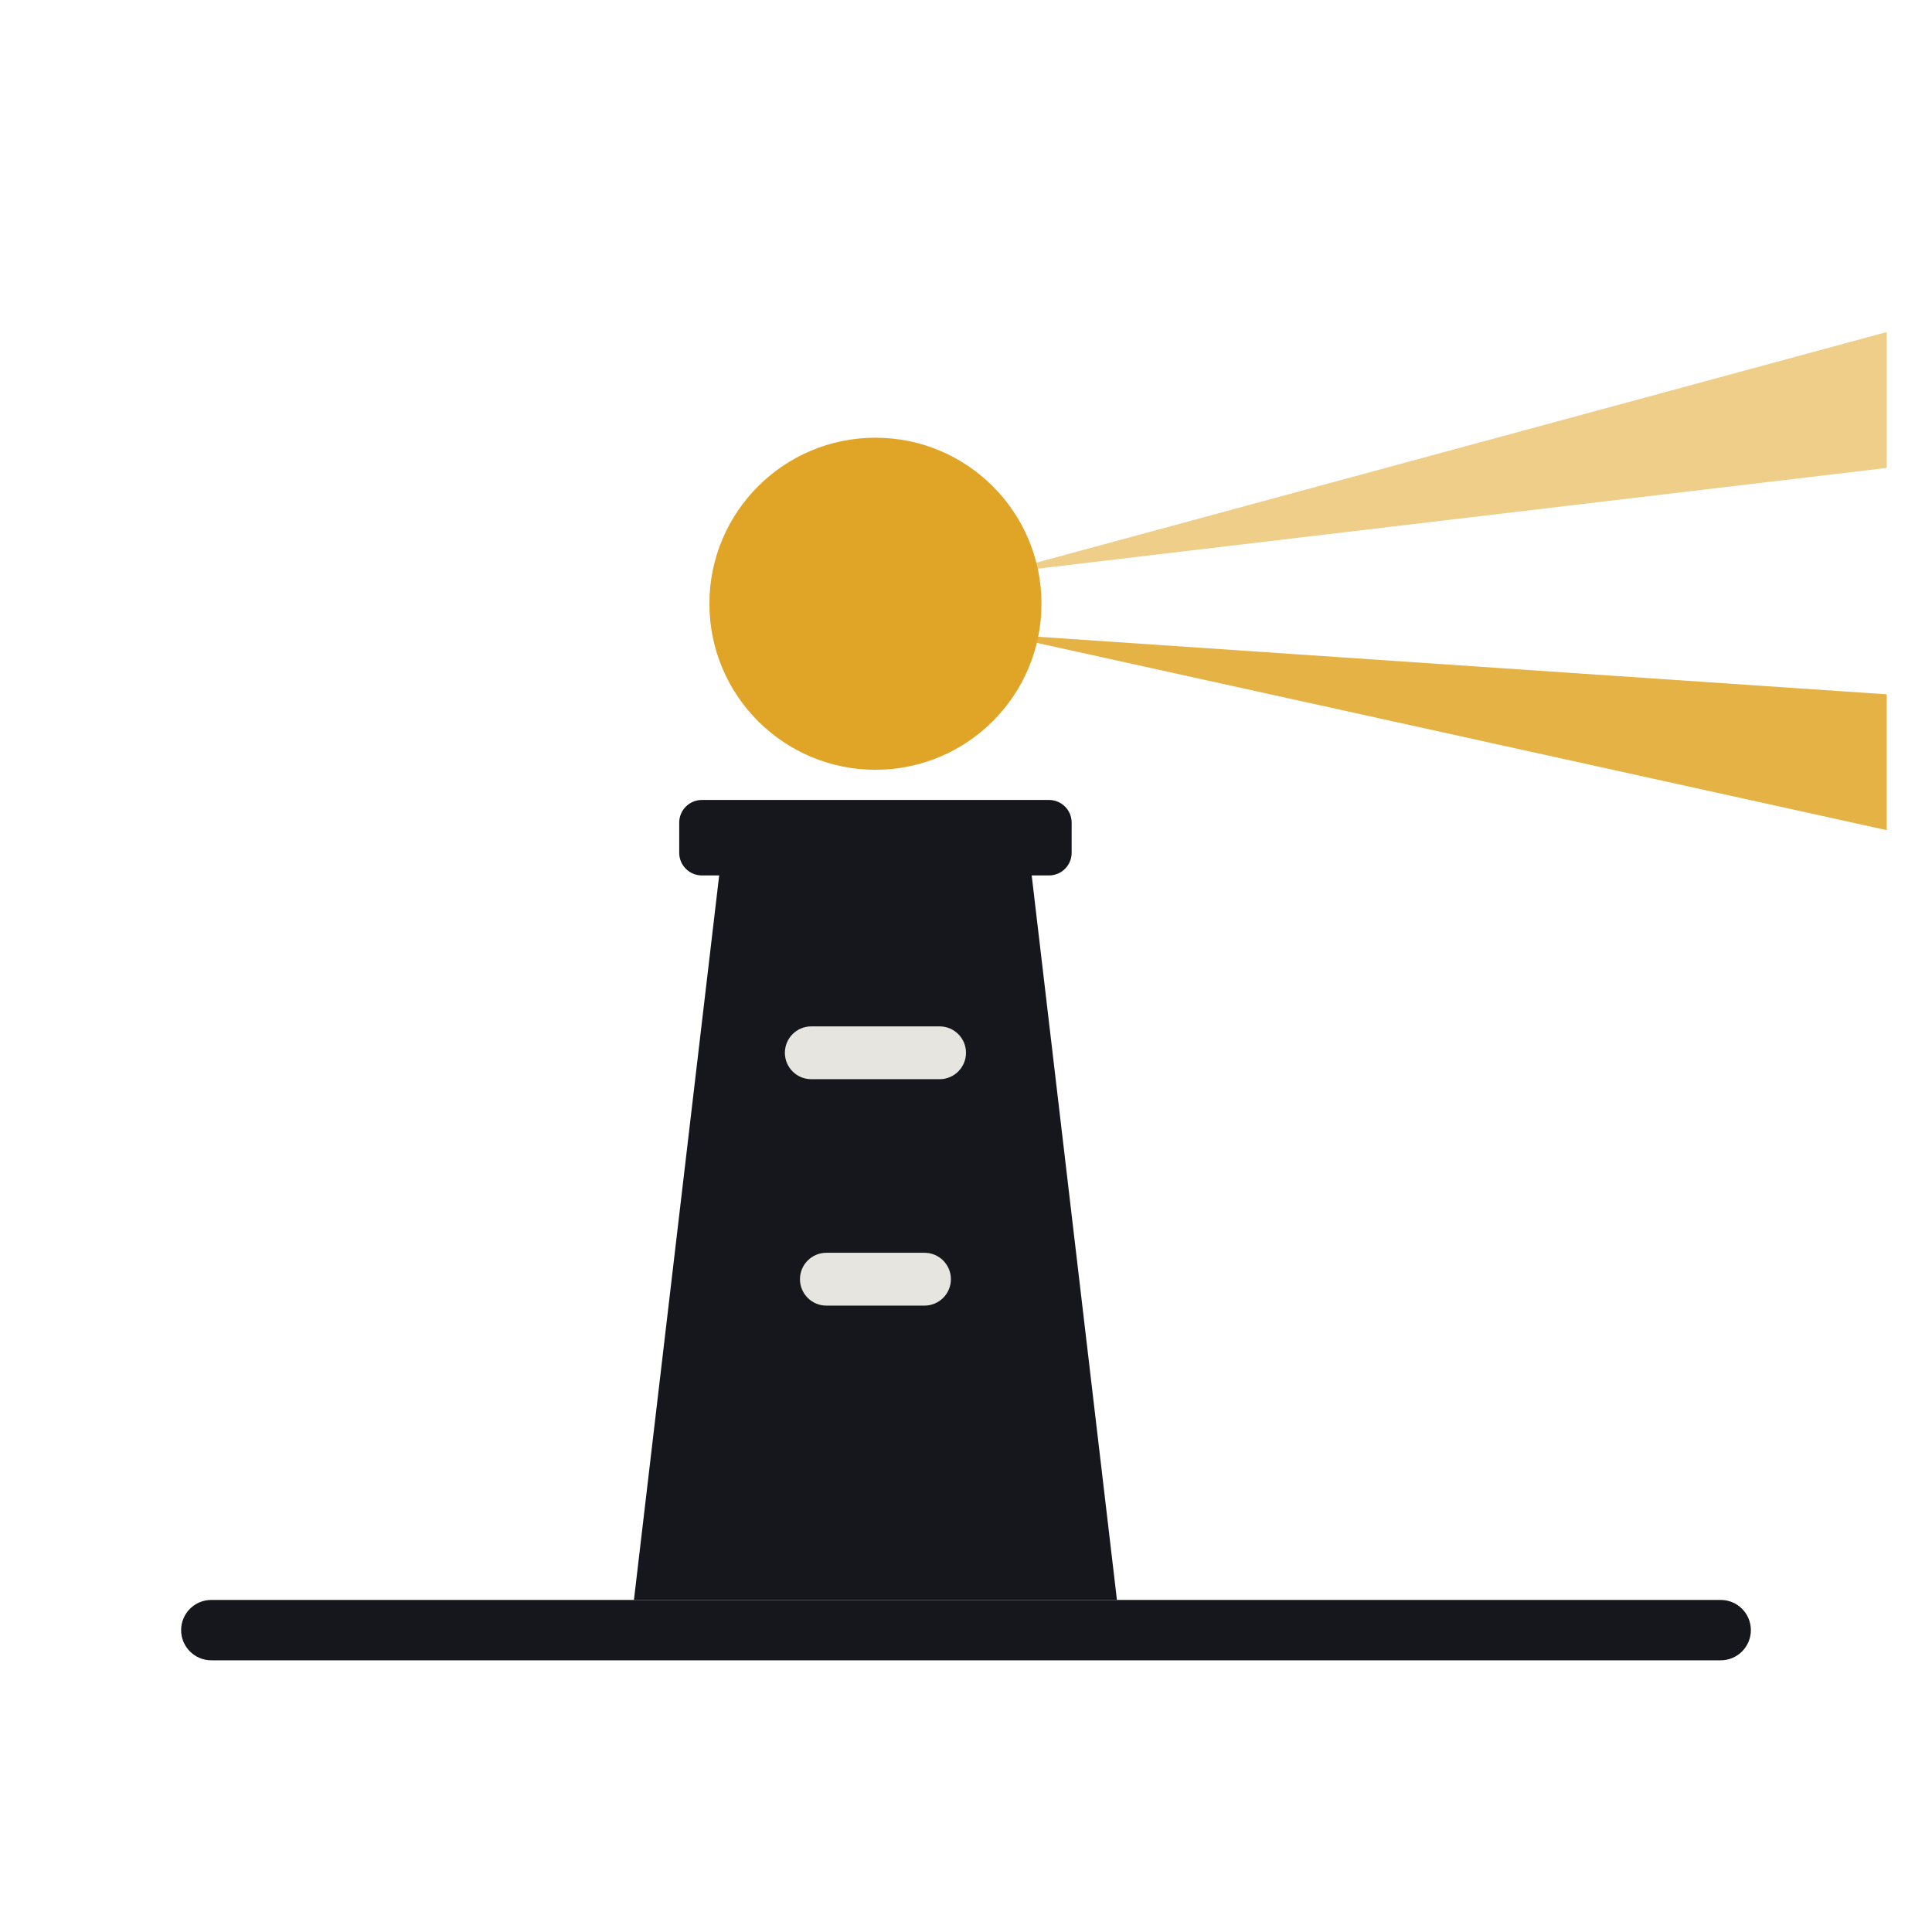
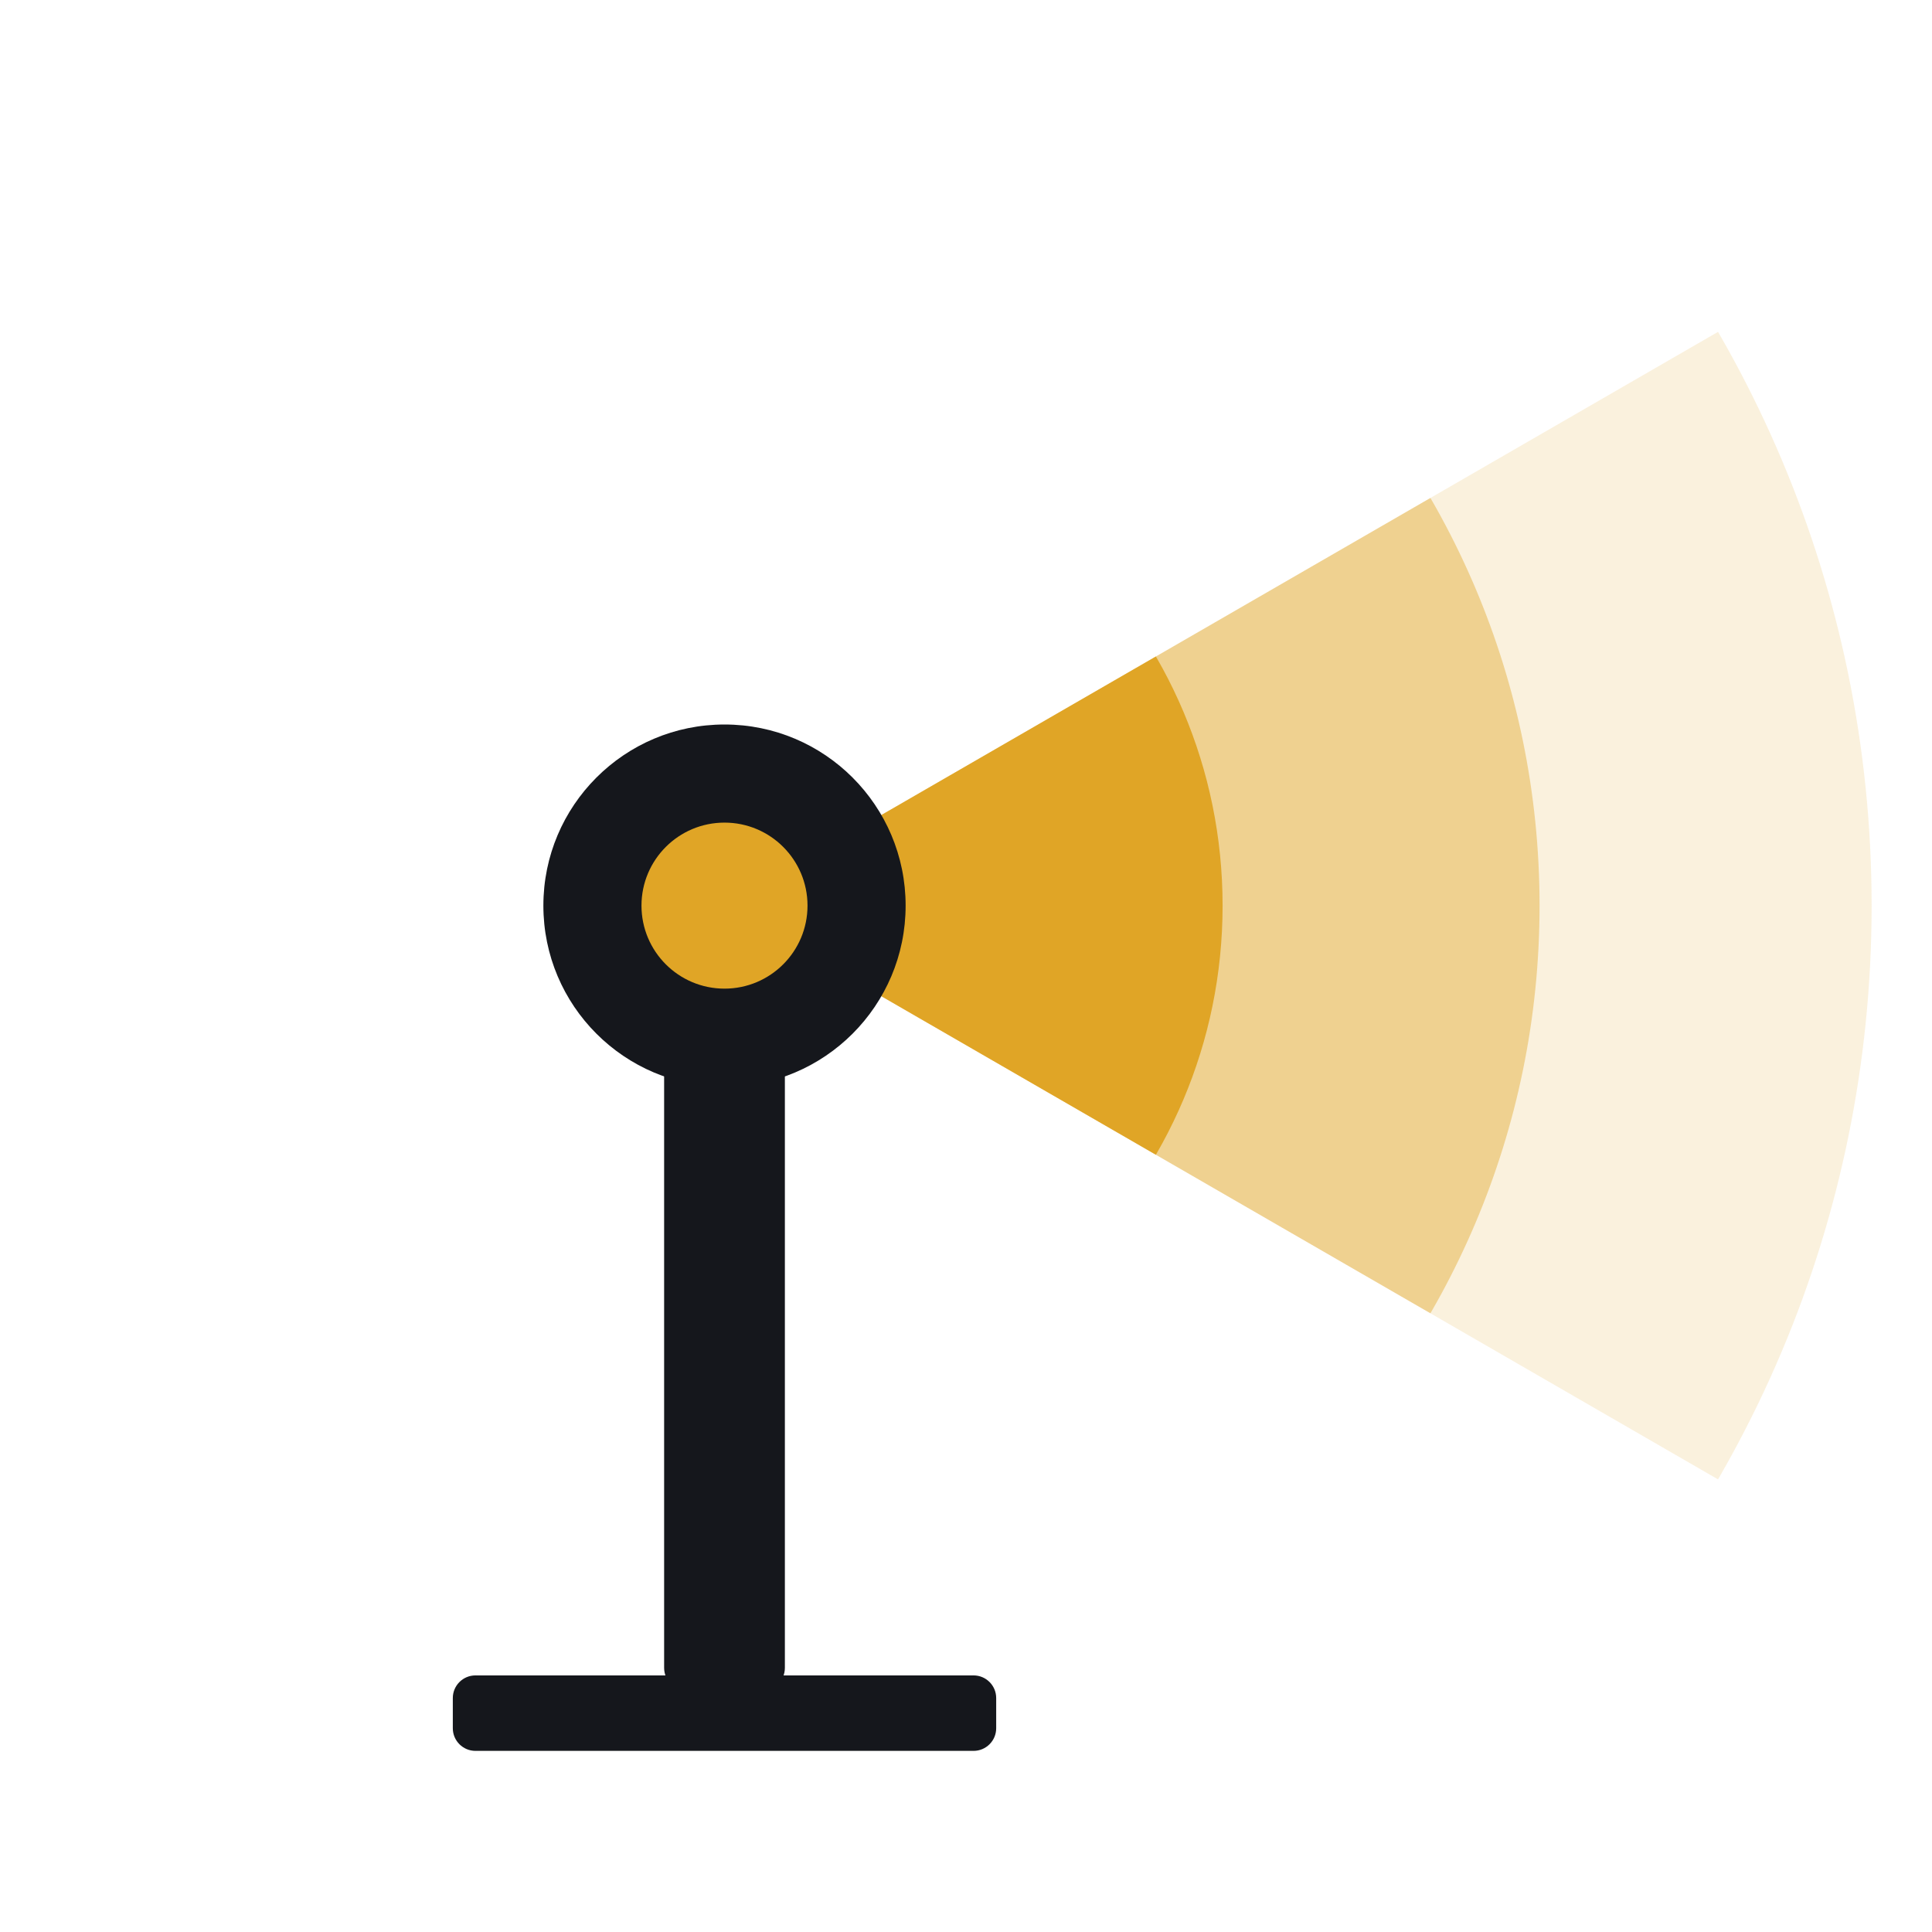
<svg xmlns="http://www.w3.org/2000/svg" viewBox="0 0 256 256" width="256" height="256" role="img" aria-label="Lightkeeper mark">
-   <path d="M132 76 L250 44 L250 62 Z" fill="#E0A526" opacity="0.55" />
-   <path d="M132 84 L250 92 L250 110 Z" fill="#E0A526" opacity="0.85" />
-   <circle cx="116" cy="80" r="22" fill="#E0A526" />
-   <path d="M96 110 H136 L148 212 H84 Z" fill="#15171C" />
-   <rect x="90" y="106" width="52" height="10" rx="3" fill="#15171C" />
-   <rect x="104" y="136" width="24" height="7" rx="3.5" fill="#E6E5DF" />
-   <rect x="106" y="166" width="20" height="7" rx="3.5" fill="#E6E5DF" />
-   <rect x="24" y="212" width="208" height="8" rx="4" fill="#15171C" />
+   <defs>
+     <clipPath id="lk-sector">
+       <path d="M96 120 L256 27.6 L256 212.4 Z" />
+     </clipPath>
+   </defs>
+   <g clip-path="url(#lk-sector)">
+     <circle cx="96" cy="120" r="152" fill="#E0A526" opacity="0.16" />
+     <circle cx="96" cy="120" r="108" fill="#E0A526" opacity="0.42" />
+     <circle cx="96" cy="120" r="66" fill="#E0A526" />
+   </g>
+   <rect x="88" y="120" width="16" height="104" rx="3" fill="#15171C" />
+   <rect x="60" y="222" width="72" height="10" rx="3" fill="#15171C" />
+   <circle cx="96" cy="120" r="24" fill="#15171C" />
+   <circle cx="96" cy="120" r="11" fill="#E0A526" />
</svg>
